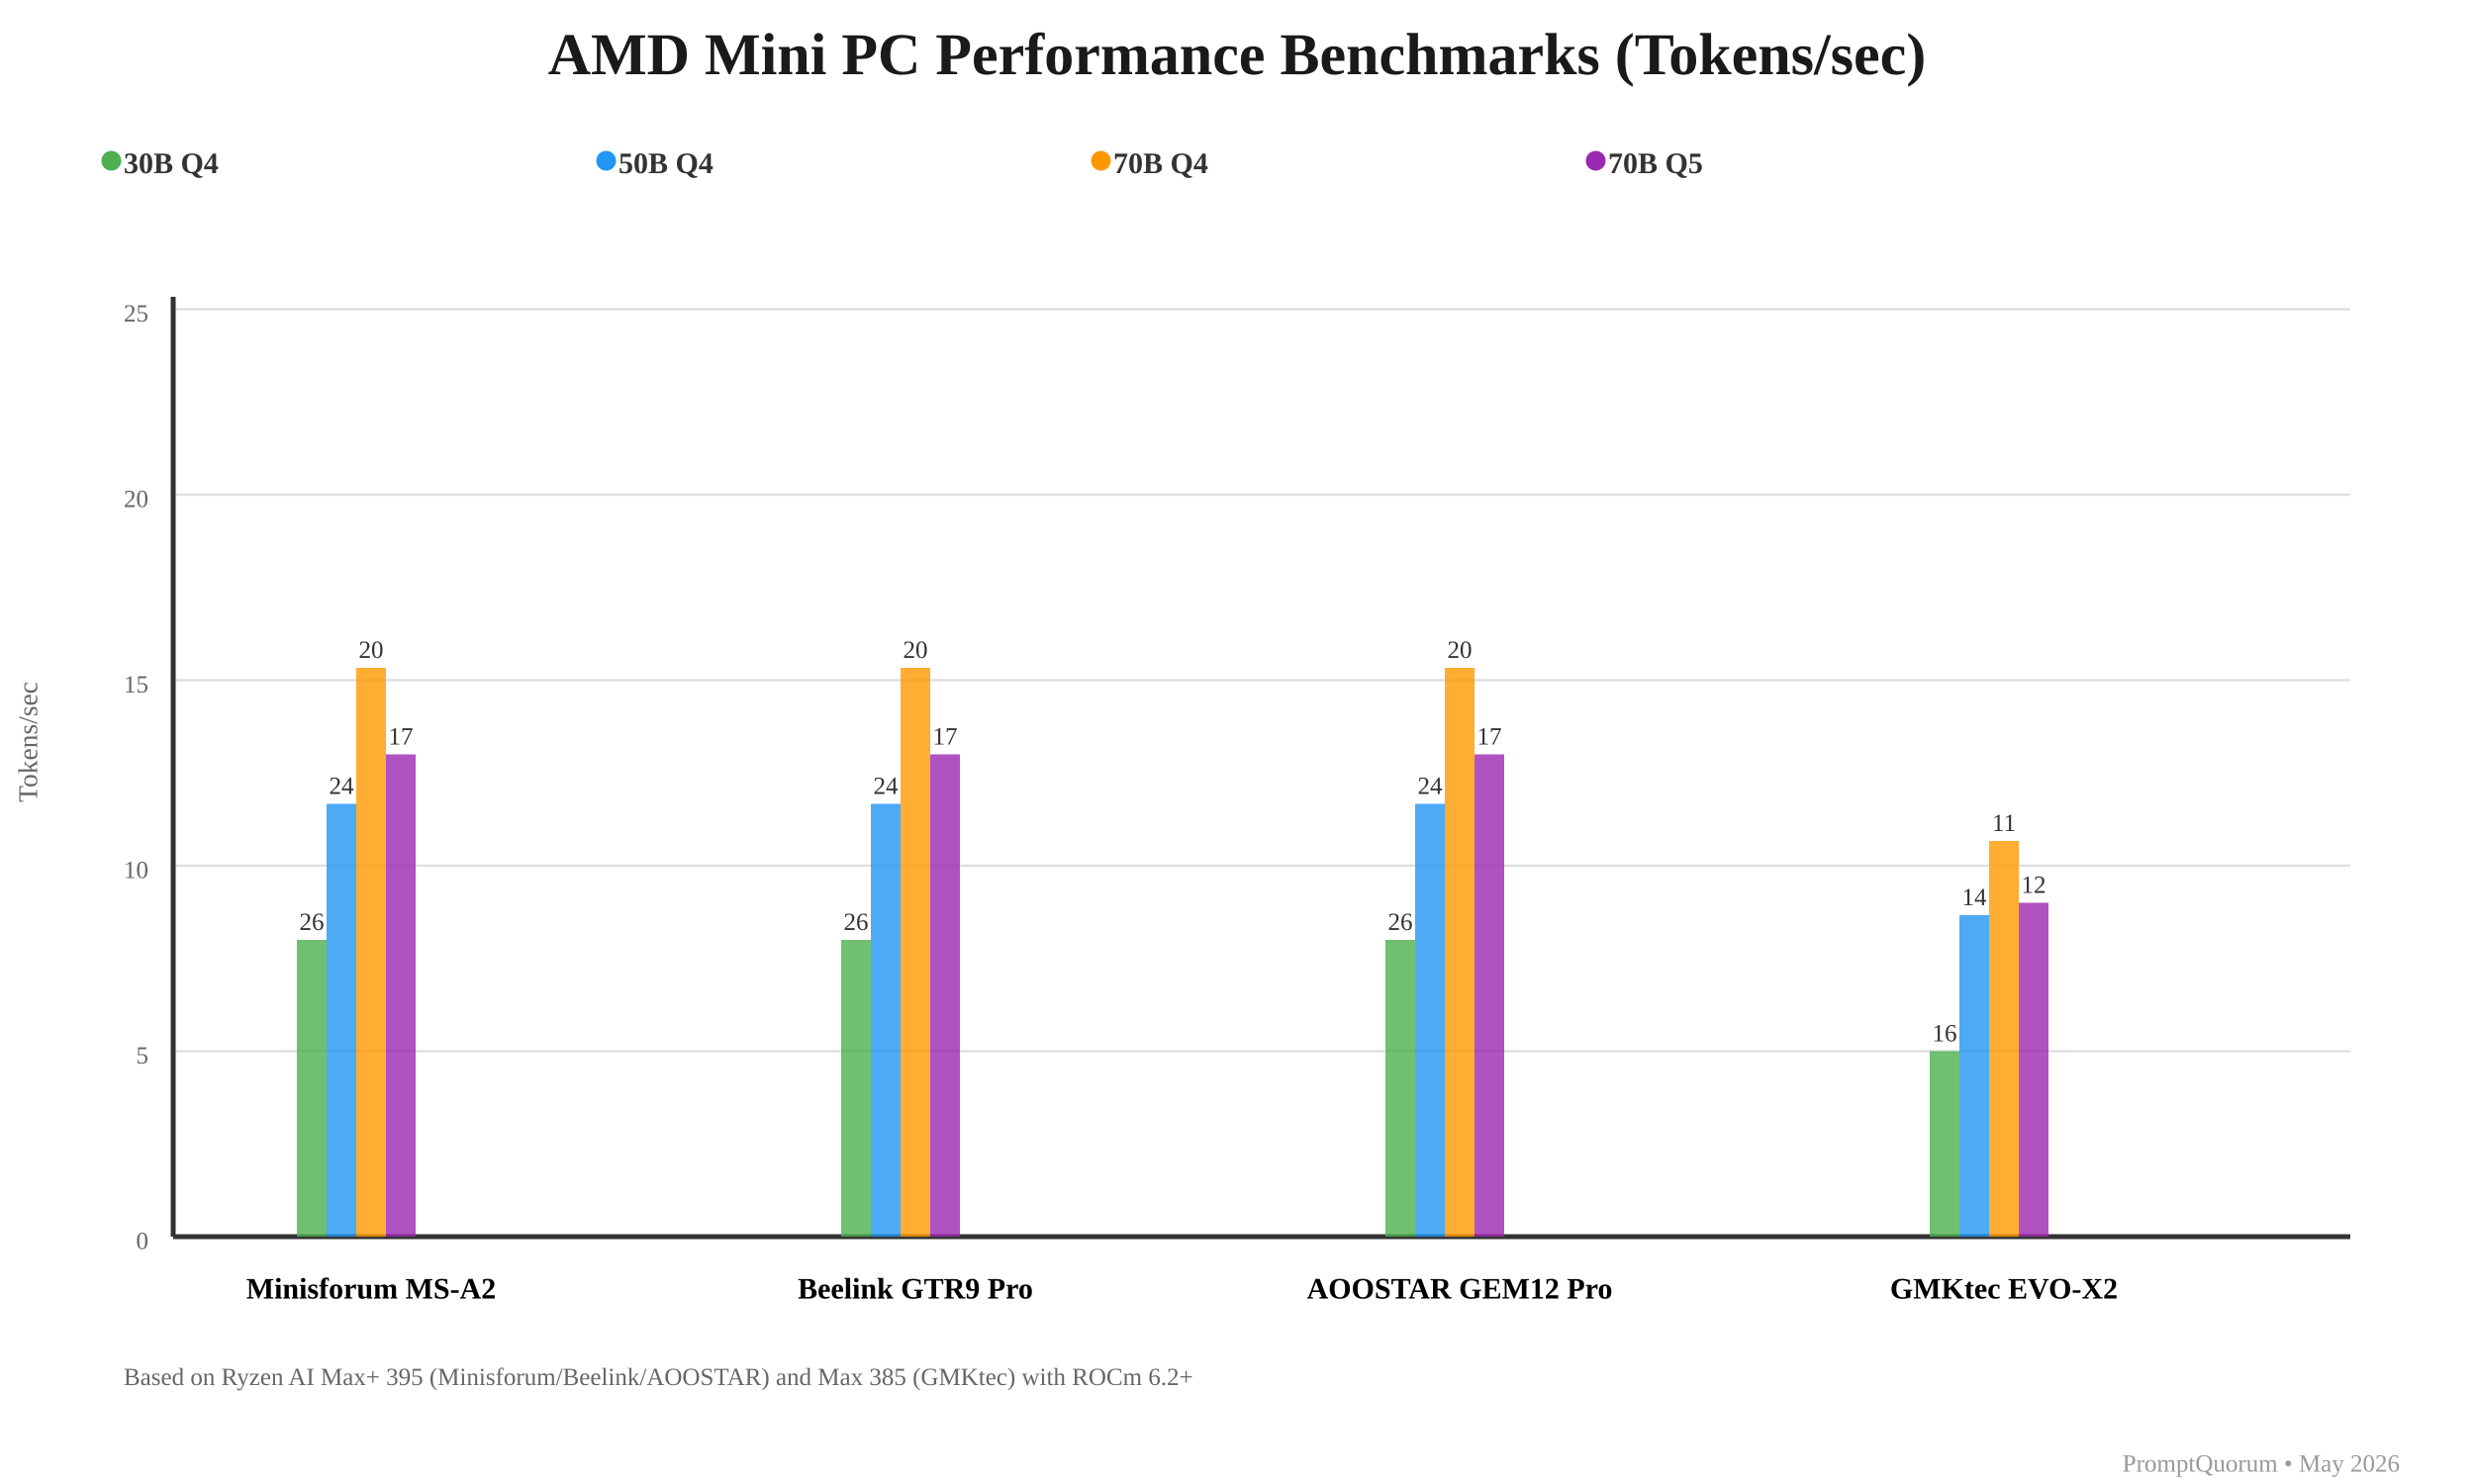
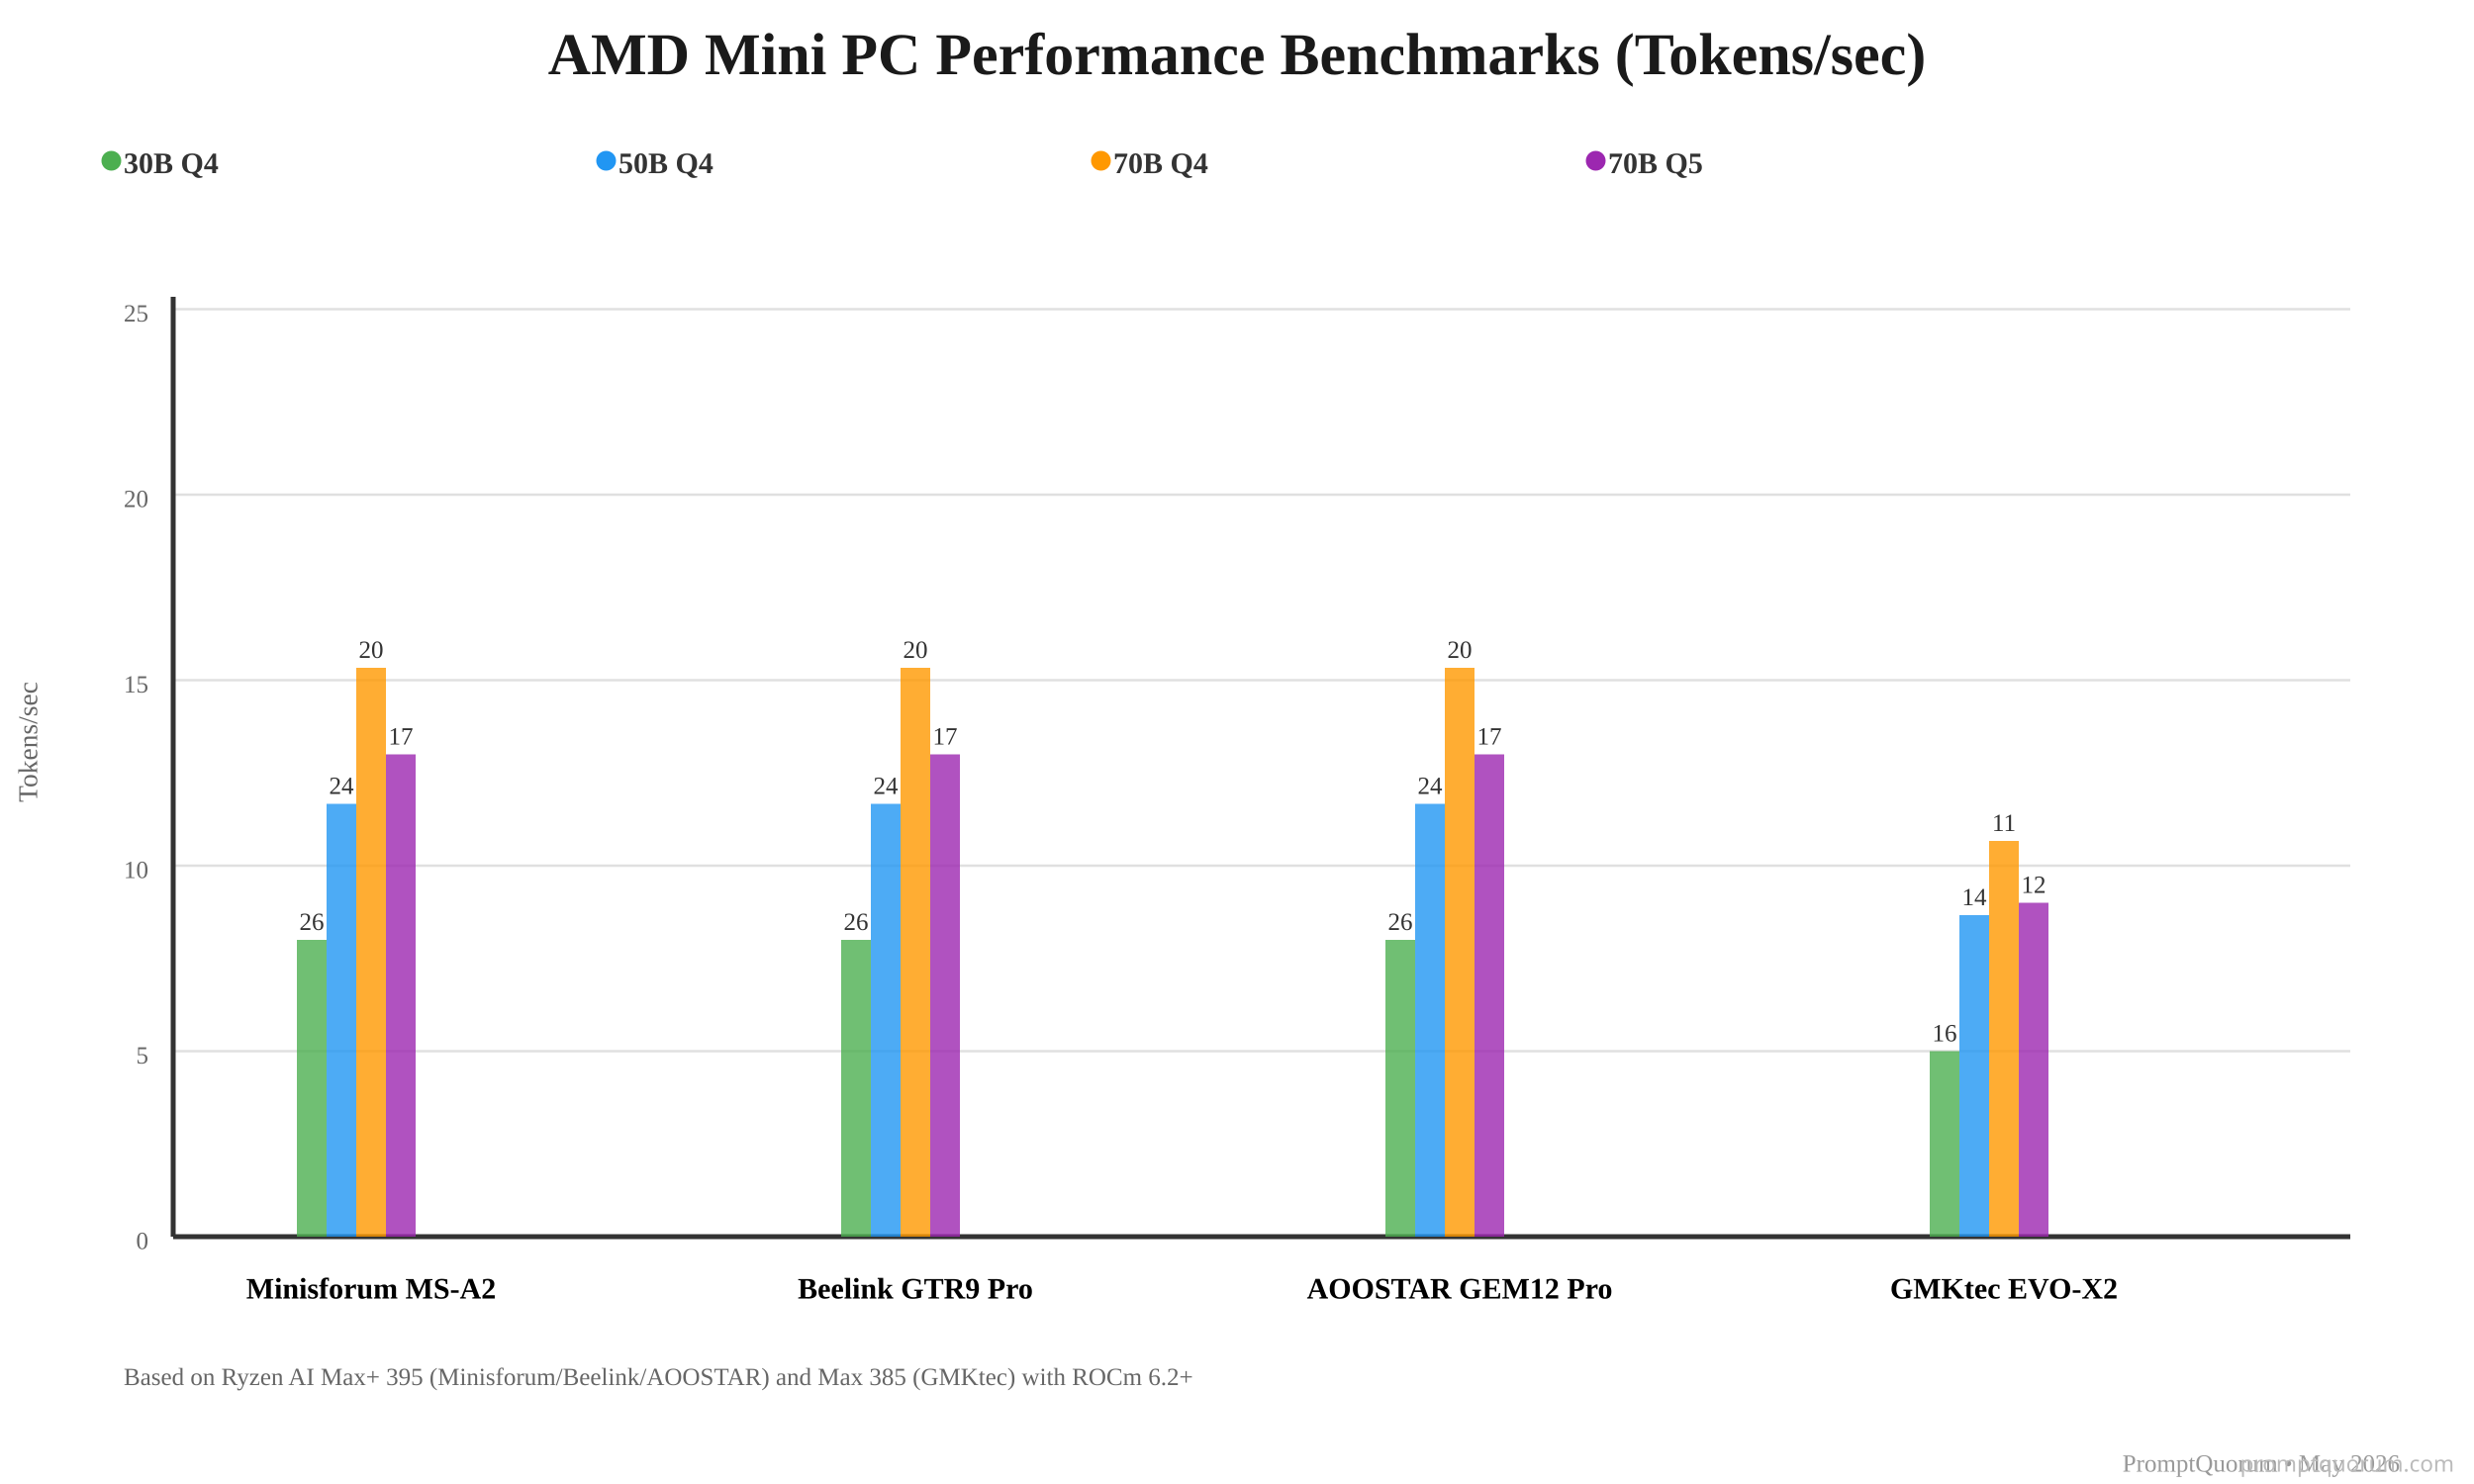
<svg xmlns="http://www.w3.org/2000/svg" viewBox="0 0 1000 600">
  <text x="500" y="30" font-size="24" font-weight="bold" text-anchor="middle" fill="#1a1a1a">AMD Mini PC Performance Benchmarks (Tokens/sec)</text>
  <text x="50" y="70" font-size="12" font-weight="bold" fill="#333">30B Q4</text>
  <circle cx="45" cy="65" r="4" fill="#4CAF50" />
  <text x="250" y="70" font-size="12" font-weight="bold" fill="#333">50B Q4</text>
  <circle cx="245" cy="65" r="4" fill="#2196F3" />
  <text x="450" y="70" font-size="12" font-weight="bold" fill="#333">70B Q4</text>
  <circle cx="445" cy="65" r="4" fill="#FF9800" />
  <text x="650" y="70" font-size="12" font-weight="bold" fill="#333">70B Q5</text>
  <circle cx="645" cy="65" r="4" fill="#9C27B0" />
  <text x="15" y="300" font-size="11" fill="#666" text-anchor="middle" transform="rotate(-90 15 300)">Tokens/sec</text>
  <line x1="70" y1="500" x2="950" y2="500" stroke="#e0e0e0" stroke-width="1" />
  <line x1="70" y1="425" x2="950" y2="425" stroke="#e0e0e0" stroke-width="1" />
  <line x1="70" y1="350" x2="950" y2="350" stroke="#e0e0e0" stroke-width="1" />
  <line x1="70" y1="275" x2="950" y2="275" stroke="#e0e0e0" stroke-width="1" />
  <line x1="70" y1="200" x2="950" y2="200" stroke="#e0e0e0" stroke-width="1" />
  <line x1="70" y1="125" x2="950" y2="125" stroke="#e0e0e0" stroke-width="1" />
  <text x="60" y="505" font-size="10" fill="#666" text-anchor="end">0</text>
  <text x="60" y="430" font-size="10" fill="#666" text-anchor="end">5</text>
  <text x="60" y="355" font-size="10" fill="#666" text-anchor="end">10</text>
  <text x="60" y="280" font-size="10" fill="#666" text-anchor="end">15</text>
  <text x="60" y="205" font-size="10" fill="#666" text-anchor="end">20</text>
  <text x="60" y="130" font-size="10" fill="#666" text-anchor="end">25</text>
  <line x1="70" y1="500" x2="950" y2="500" stroke="#333" stroke-width="2" />
  <line x1="70" y1="500" x2="70" y2="120" stroke="#333" stroke-width="2" />
  <g>
    <text x="150" y="525" font-size="12" font-weight="bold" fill="#000" text-anchor="middle">Minisforum MS-A2</text>
    <rect x="120" y="380" width="12" height="120" fill="#4CAF50" opacity="0.8" />
    <text x="126" y="376" font-size="10" fill="#333" text-anchor="middle">26</text>
    <rect x="132" y="325" width="12" height="175" fill="#2196F3" opacity="0.8" />
    <text x="138" y="321" font-size="10" fill="#333" text-anchor="middle">24</text>
    <rect x="144" y="270" width="12" height="230" fill="#FF9800" opacity="0.8" />
    <text x="150" y="266" font-size="10" fill="#333" text-anchor="middle">20</text>
    <rect x="156" y="305" width="12" height="195" fill="#9C27B0" opacity="0.8" />
    <text x="162" y="301" font-size="10" fill="#333" text-anchor="middle">17</text>
  </g>
  <g>
    <text x="370" y="525" font-size="12" font-weight="bold" fill="#000" text-anchor="middle">Beelink GTR9 Pro</text>
    <rect x="340" y="380" width="12" height="120" fill="#4CAF50" opacity="0.8" />
    <text x="346" y="376" font-size="10" fill="#333" text-anchor="middle">26</text>
    <rect x="352" y="325" width="12" height="175" fill="#2196F3" opacity="0.8" />
    <text x="358" y="321" font-size="10" fill="#333" text-anchor="middle">24</text>
    <rect x="364" y="270" width="12" height="230" fill="#FF9800" opacity="0.8" />
    <text x="370" y="266" font-size="10" fill="#333" text-anchor="middle">20</text>
    <rect x="376" y="305" width="12" height="195" fill="#9C27B0" opacity="0.8" />
    <text x="382" y="301" font-size="10" fill="#333" text-anchor="middle">17</text>
  </g>
  <g>
    <text x="590" y="525" font-size="12" font-weight="bold" fill="#000" text-anchor="middle">AOOSTAR GEM12 Pro</text>
    <rect x="560" y="380" width="12" height="120" fill="#4CAF50" opacity="0.8" />
    <text x="566" y="376" font-size="10" fill="#333" text-anchor="middle">26</text>
    <rect x="572" y="325" width="12" height="175" fill="#2196F3" opacity="0.8" />
    <text x="578" y="321" font-size="10" fill="#333" text-anchor="middle">24</text>
    <rect x="584" y="270" width="12" height="230" fill="#FF9800" opacity="0.8" />
    <text x="590" y="266" font-size="10" fill="#333" text-anchor="middle">20</text>
    <rect x="596" y="305" width="12" height="195" fill="#9C27B0" opacity="0.8" />
    <text x="602" y="301" font-size="10" fill="#333" text-anchor="middle">17</text>
  </g>
  <g>
    <text x="810" y="525" font-size="12" font-weight="bold" fill="#000" text-anchor="middle">GMKtec EVO-X2</text>
    <rect x="780" y="425" width="12" height="75" fill="#4CAF50" opacity="0.8" />
    <text x="786" y="421" font-size="10" fill="#333" text-anchor="middle">16</text>
    <rect x="792" y="370" width="12" height="130" fill="#2196F3" opacity="0.8" />
    <text x="798" y="366" font-size="10" fill="#333" text-anchor="middle">14</text>
    <rect x="804" y="340" width="12" height="160" fill="#FF9800" opacity="0.8" />
    <text x="810" y="336" font-size="10" fill="#333" text-anchor="middle">11</text>
    <rect x="816" y="365" width="12" height="135" fill="#9C27B0" opacity="0.8" />
    <text x="822" y="361" font-size="10" fill="#333" text-anchor="middle">12</text>
  </g>
  <text x="970" y="595" font-size="10" fill="#999" text-anchor="end">PromptQuorum • May 2026</text>
  <text x="50" y="560" font-size="10" fill="#666">Based on Ryzen AI Max+ 395 (Minisforum/Beelink/AOOSTAR) and Max 385 (GMKtec) with ROCm 6.2+</text>
+   <text x="992" y="595" font-family="system-ui,sans-serif" font-size="9" fill="#BBBBBB" text-anchor="end">promptquorum.com</text>
</svg>
